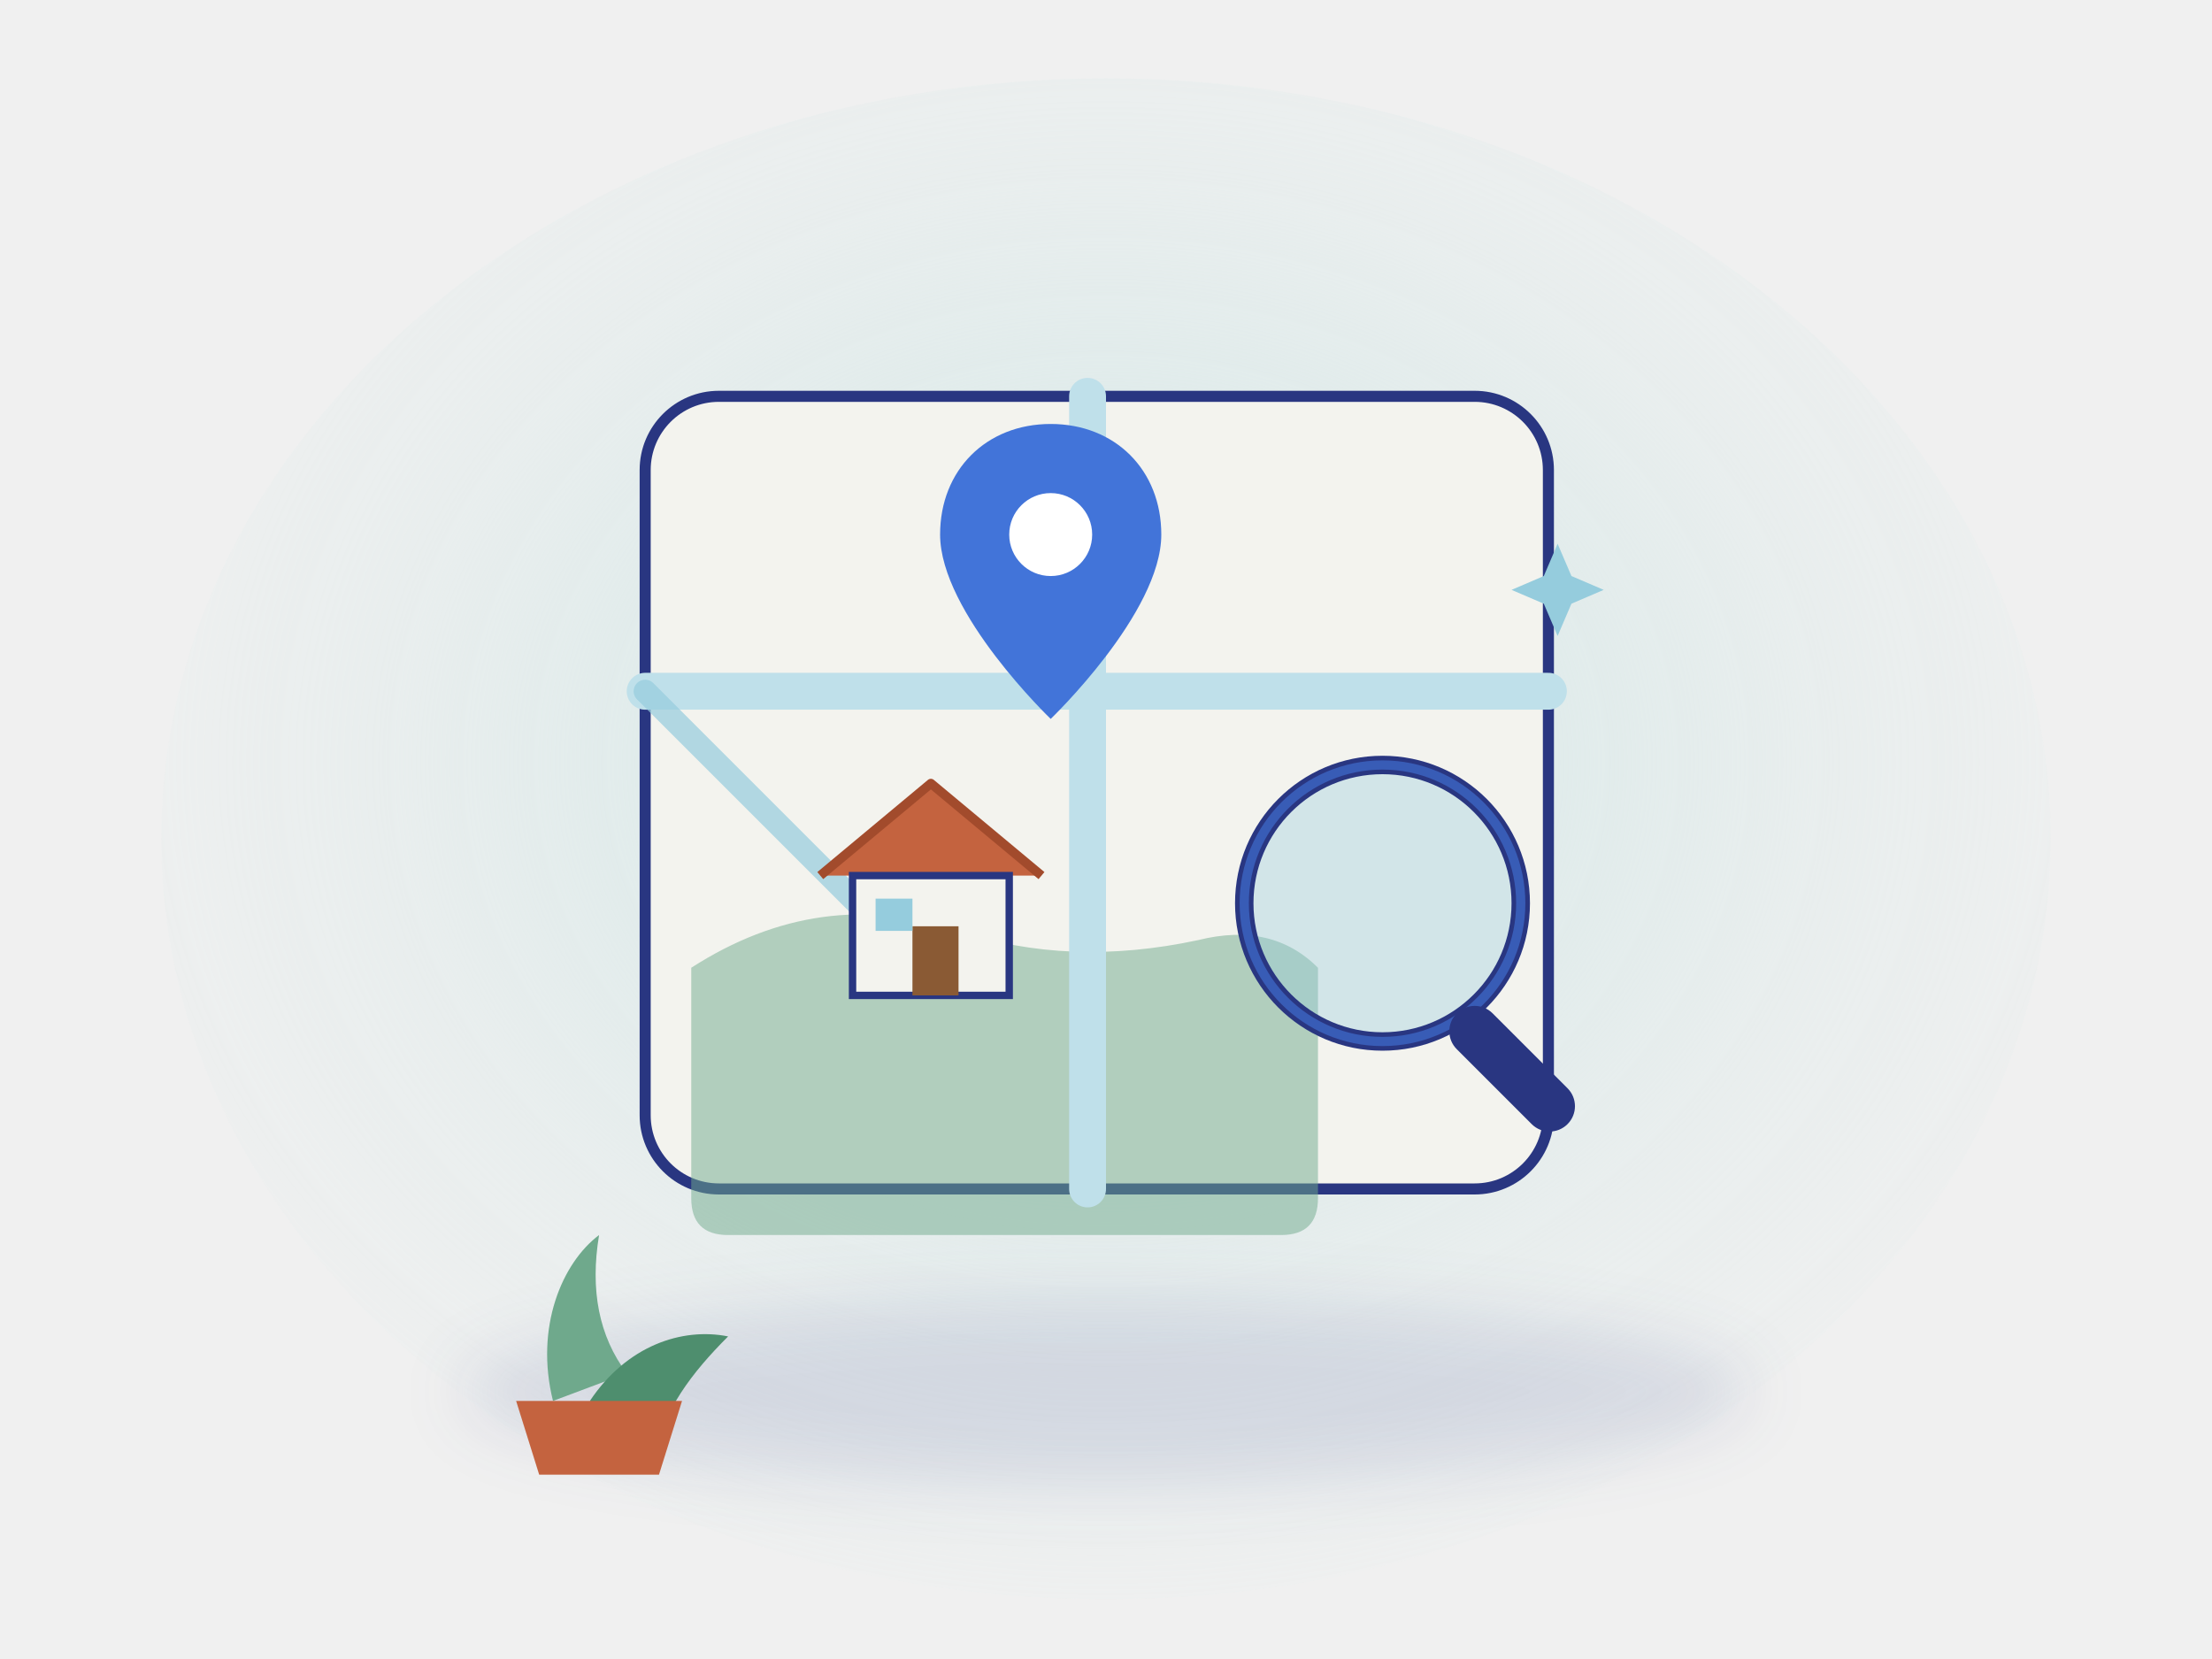
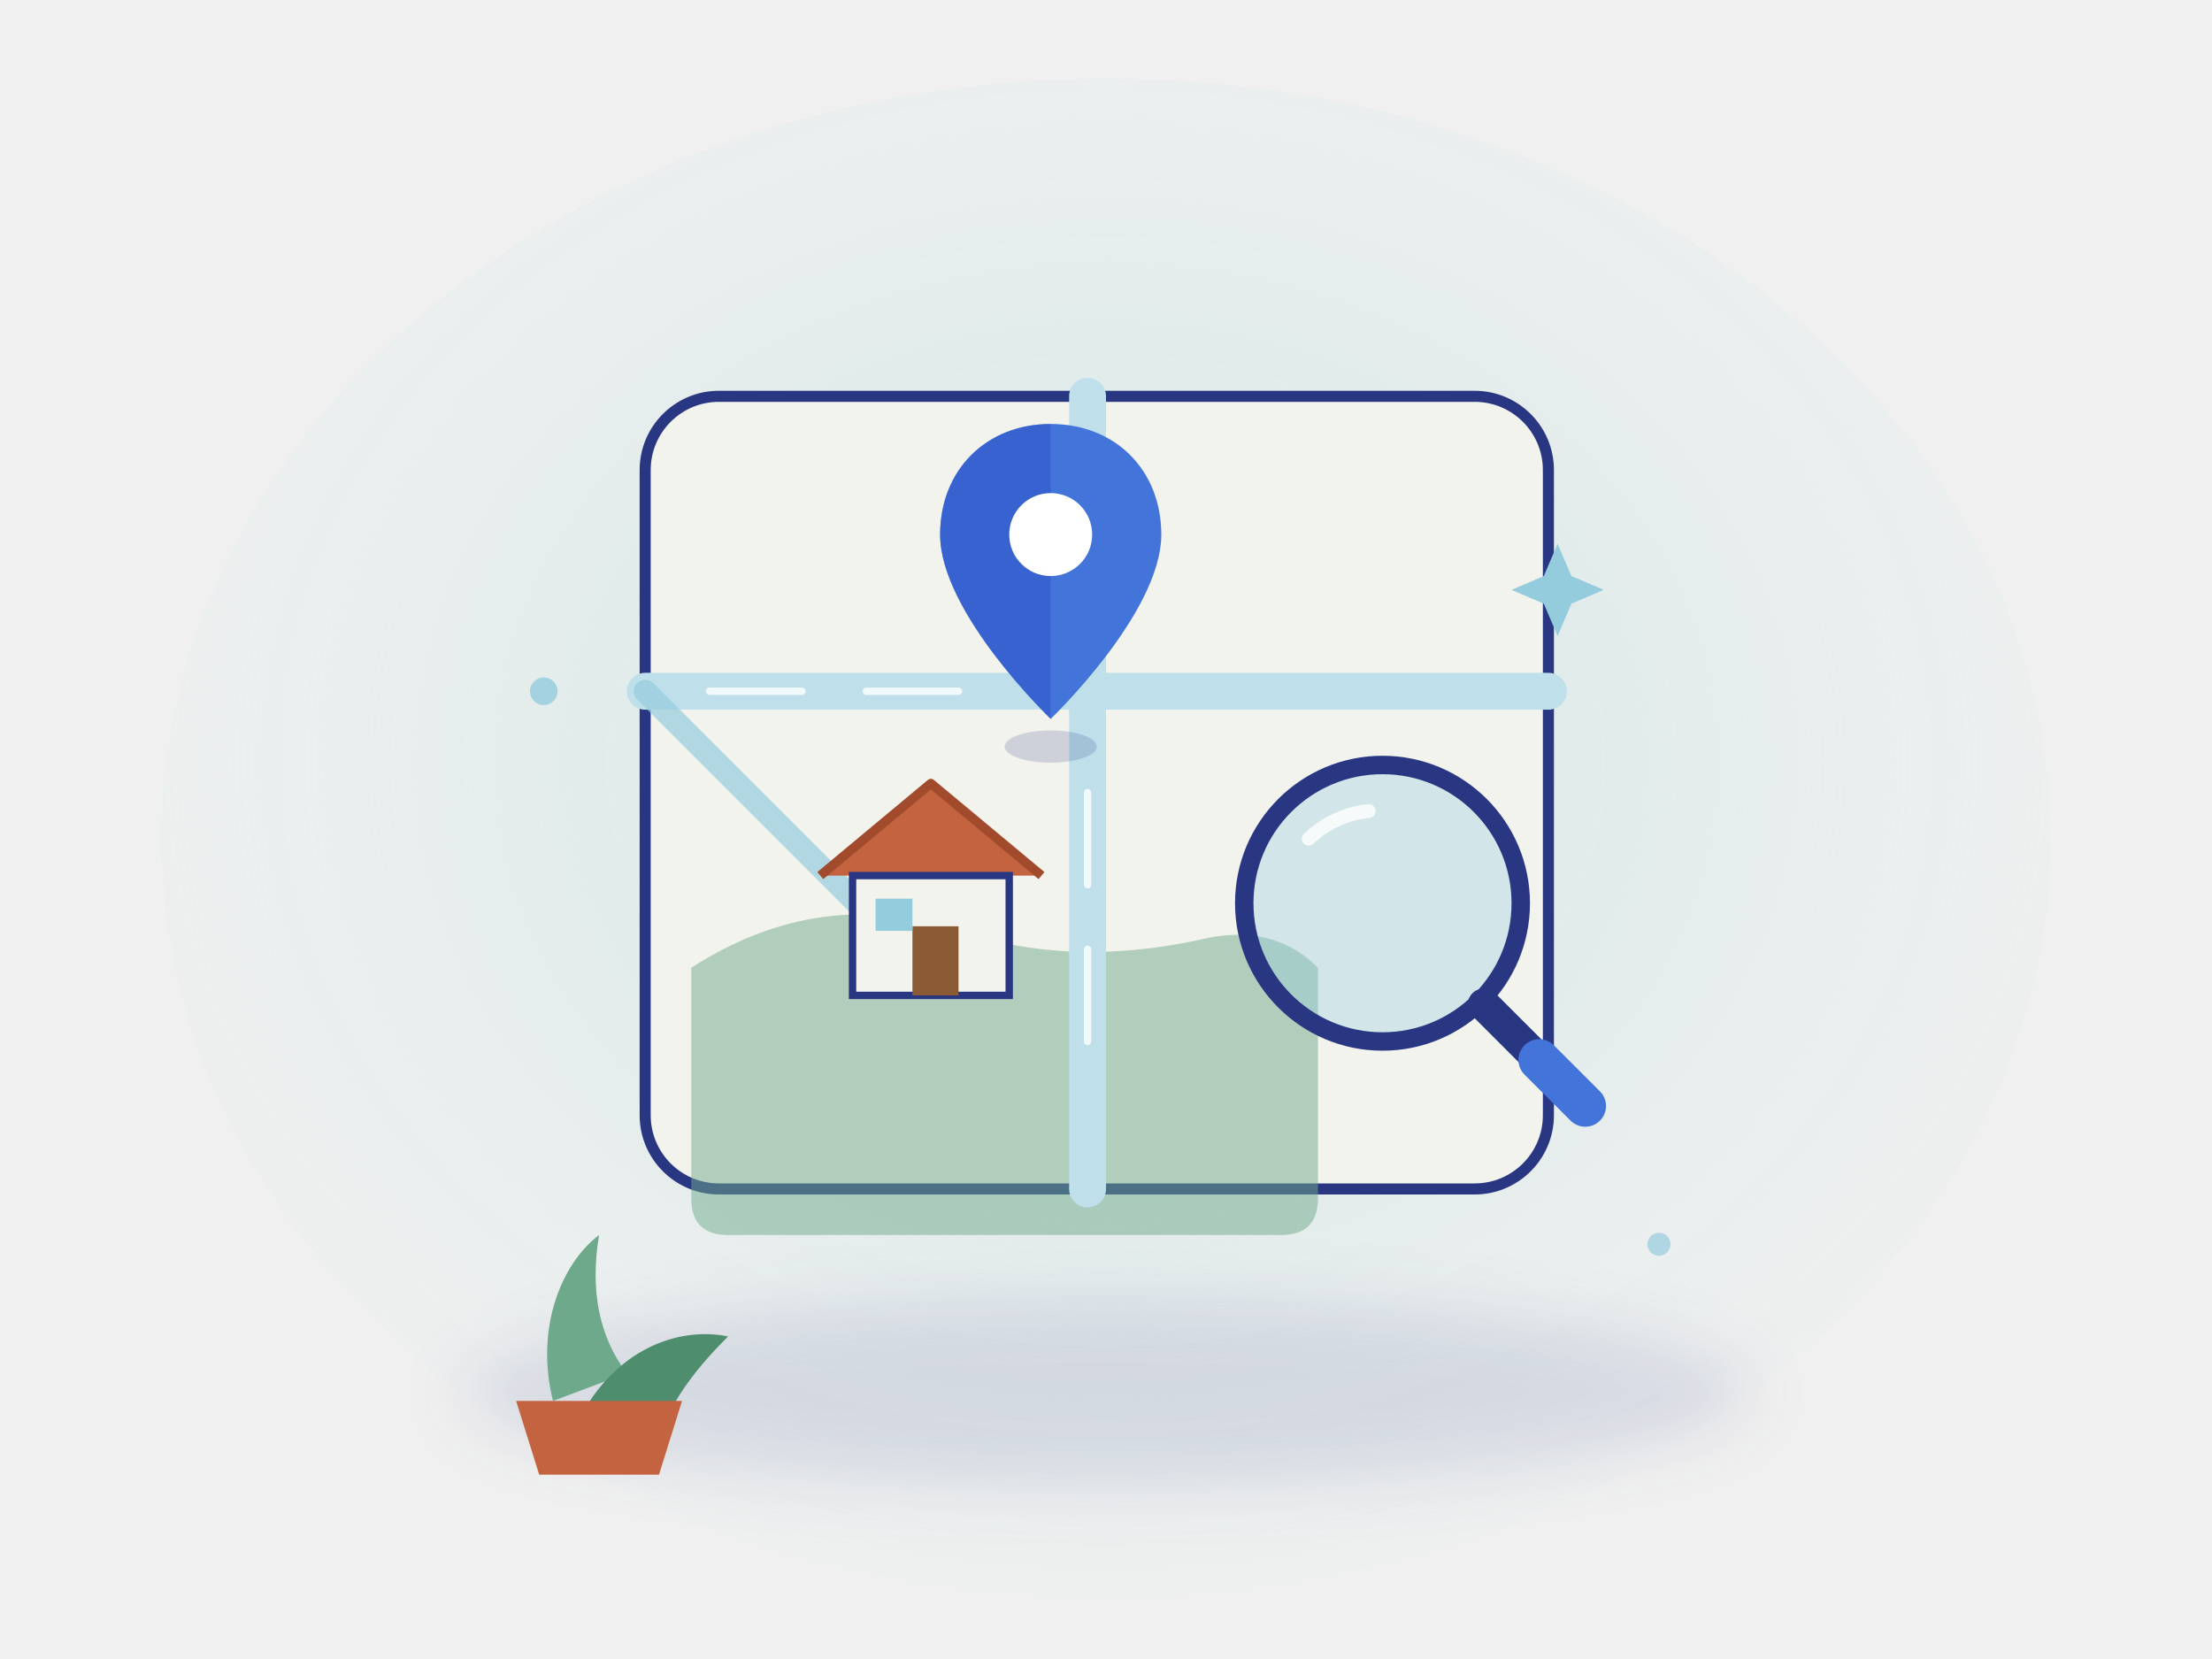
<svg xmlns="http://www.w3.org/2000/svg" viewBox="0 0 480 360" fill="none">
  <defs>
    <radialGradient id="jrlGlow" cx="0.5" cy="0.45" r="0.6">
      <stop offset="0" stop-color="#D0E7E6" stop-opacity="0.9" />
      <stop offset="0.65" stop-color="#D0E7E6" stop-opacity="0.22" />
      <stop offset="1" stop-color="#D0E7E6" stop-opacity="0" />
    </radialGradient>
    <filter id="jrlSoft" x="-40%" y="-40%" width="180%" height="180%">
      <feGaussianBlur stdDeviation="7" />
    </filter>
  </defs>
  <ellipse cx="240" cy="182" rx="205" ry="165" fill="url(#jrlGlow)" />
  <ellipse cx="240" cy="302" rx="140" ry="20" fill="#293681" opacity="0.12" filter="url(#jrlSoft)" />
  <rect x="140" y="86" width="196" height="172" rx="16" fill="#F3F3EE" stroke="#293681" stroke-width="2.4" />
  <path d="M150 210q28-18 58-8 24 8 52 2 16-4 26 6v50q0 8-8 8H158q-8 0-8-8z" fill="#6FA98C" opacity="0.5" />
  <path d="M140 150h196" stroke="#BFE0EA" stroke-width="8" stroke-linecap="round" />
  <path d="M236 86v172" stroke="#BFE0EA" stroke-width="8" stroke-linecap="round" />
  <path d="M140 150l60 60" stroke="#95CCDD" stroke-width="5" stroke-linecap="round" opacity="0.7" />
+   <path d="M154 150h20M188 150h20M236 172v20M236 206v20" stroke="#FFFFFF" stroke-width="1.6" stroke-linecap="round" opacity="0.8" />
  <g transform="translate(178 168)">
    <path d="M0 22L24 2l24 20z" fill="#C4633F" />
    <path d="M0 22L24 2l24 20" stroke="#A24B2C" stroke-width="2" stroke-linejoin="round" fill="none" />
    <rect x="7" y="22" width="34" height="26" fill="#F3F3EE" stroke="#293681" stroke-width="1.6" />
    <rect x="20" y="33" width="10" height="15" fill="#8A5A34" />
    <rect x="12" y="27" width="8" height="7" fill="#95CCDD" />
  </g>
+   <ellipse cx="228" cy="162" rx="10" ry="3.5" fill="#293681" opacity="0.18" />
  <path d="M228 92c-14 0-24 10-24 24 0 17 24 40 24 40s24-23 24-40c0-14-10-24-24-24z" fill="#4274D9" />
+   <path d="M228 92c-14 0-24 10-24 24 0 17 24 40 24 40V92z" fill="#2F54C6" opacity="0.55" />
  <circle cx="228" cy="116" r="9" fill="#FFFFFF" />
  <circle cx="300" cy="196" r="30" fill="#95CCDD" fill-opacity="0.35" stroke="#293681" stroke-width="4" />
-   <circle cx="300" cy="196" r="30" fill="none" stroke="#4274D9" stroke-width="2" opacity="0.6" />
-   <rect x="320" y="216" width="34" height="11" rx="5.5" transform="rotate(45 320 216)" fill="#293681" />
+   <path d="M284 182a22 22 0 0 1 13-6" stroke="#FFFFFF" stroke-width="3" stroke-linecap="round" fill="none" opacity="0.8" />
+   <path d="M322 218l13 13" stroke="#293681" stroke-width="7" stroke-linecap="round" />
+   <path d="M334 230l10 10" stroke="#4274D9" stroke-width="9" stroke-linecap="round" />
  <path d="M338 118l3 7 7 3-7 3-3 7-3-7-7-3 7-3z" fill="#95CCDD" />
+   <circle cx="118" cy="150" r="3" fill="#95CCDD" opacity="0.8" />
+   <circle cx="360" cy="270" r="2.5" fill="#95CCDD" opacity="0.7" />
  <path d="M120 304c-4-16 2-30 10-36-2 12 0 22 6 30" fill="#6FA98C" />
  <path d="M128 304c8-12 20-16 30-14-8 8-14 16-16 26" fill="#4E8E6E" />
  <path d="M112 304h36l-5 16h-26z" fill="#C4633F" />
</svg>
